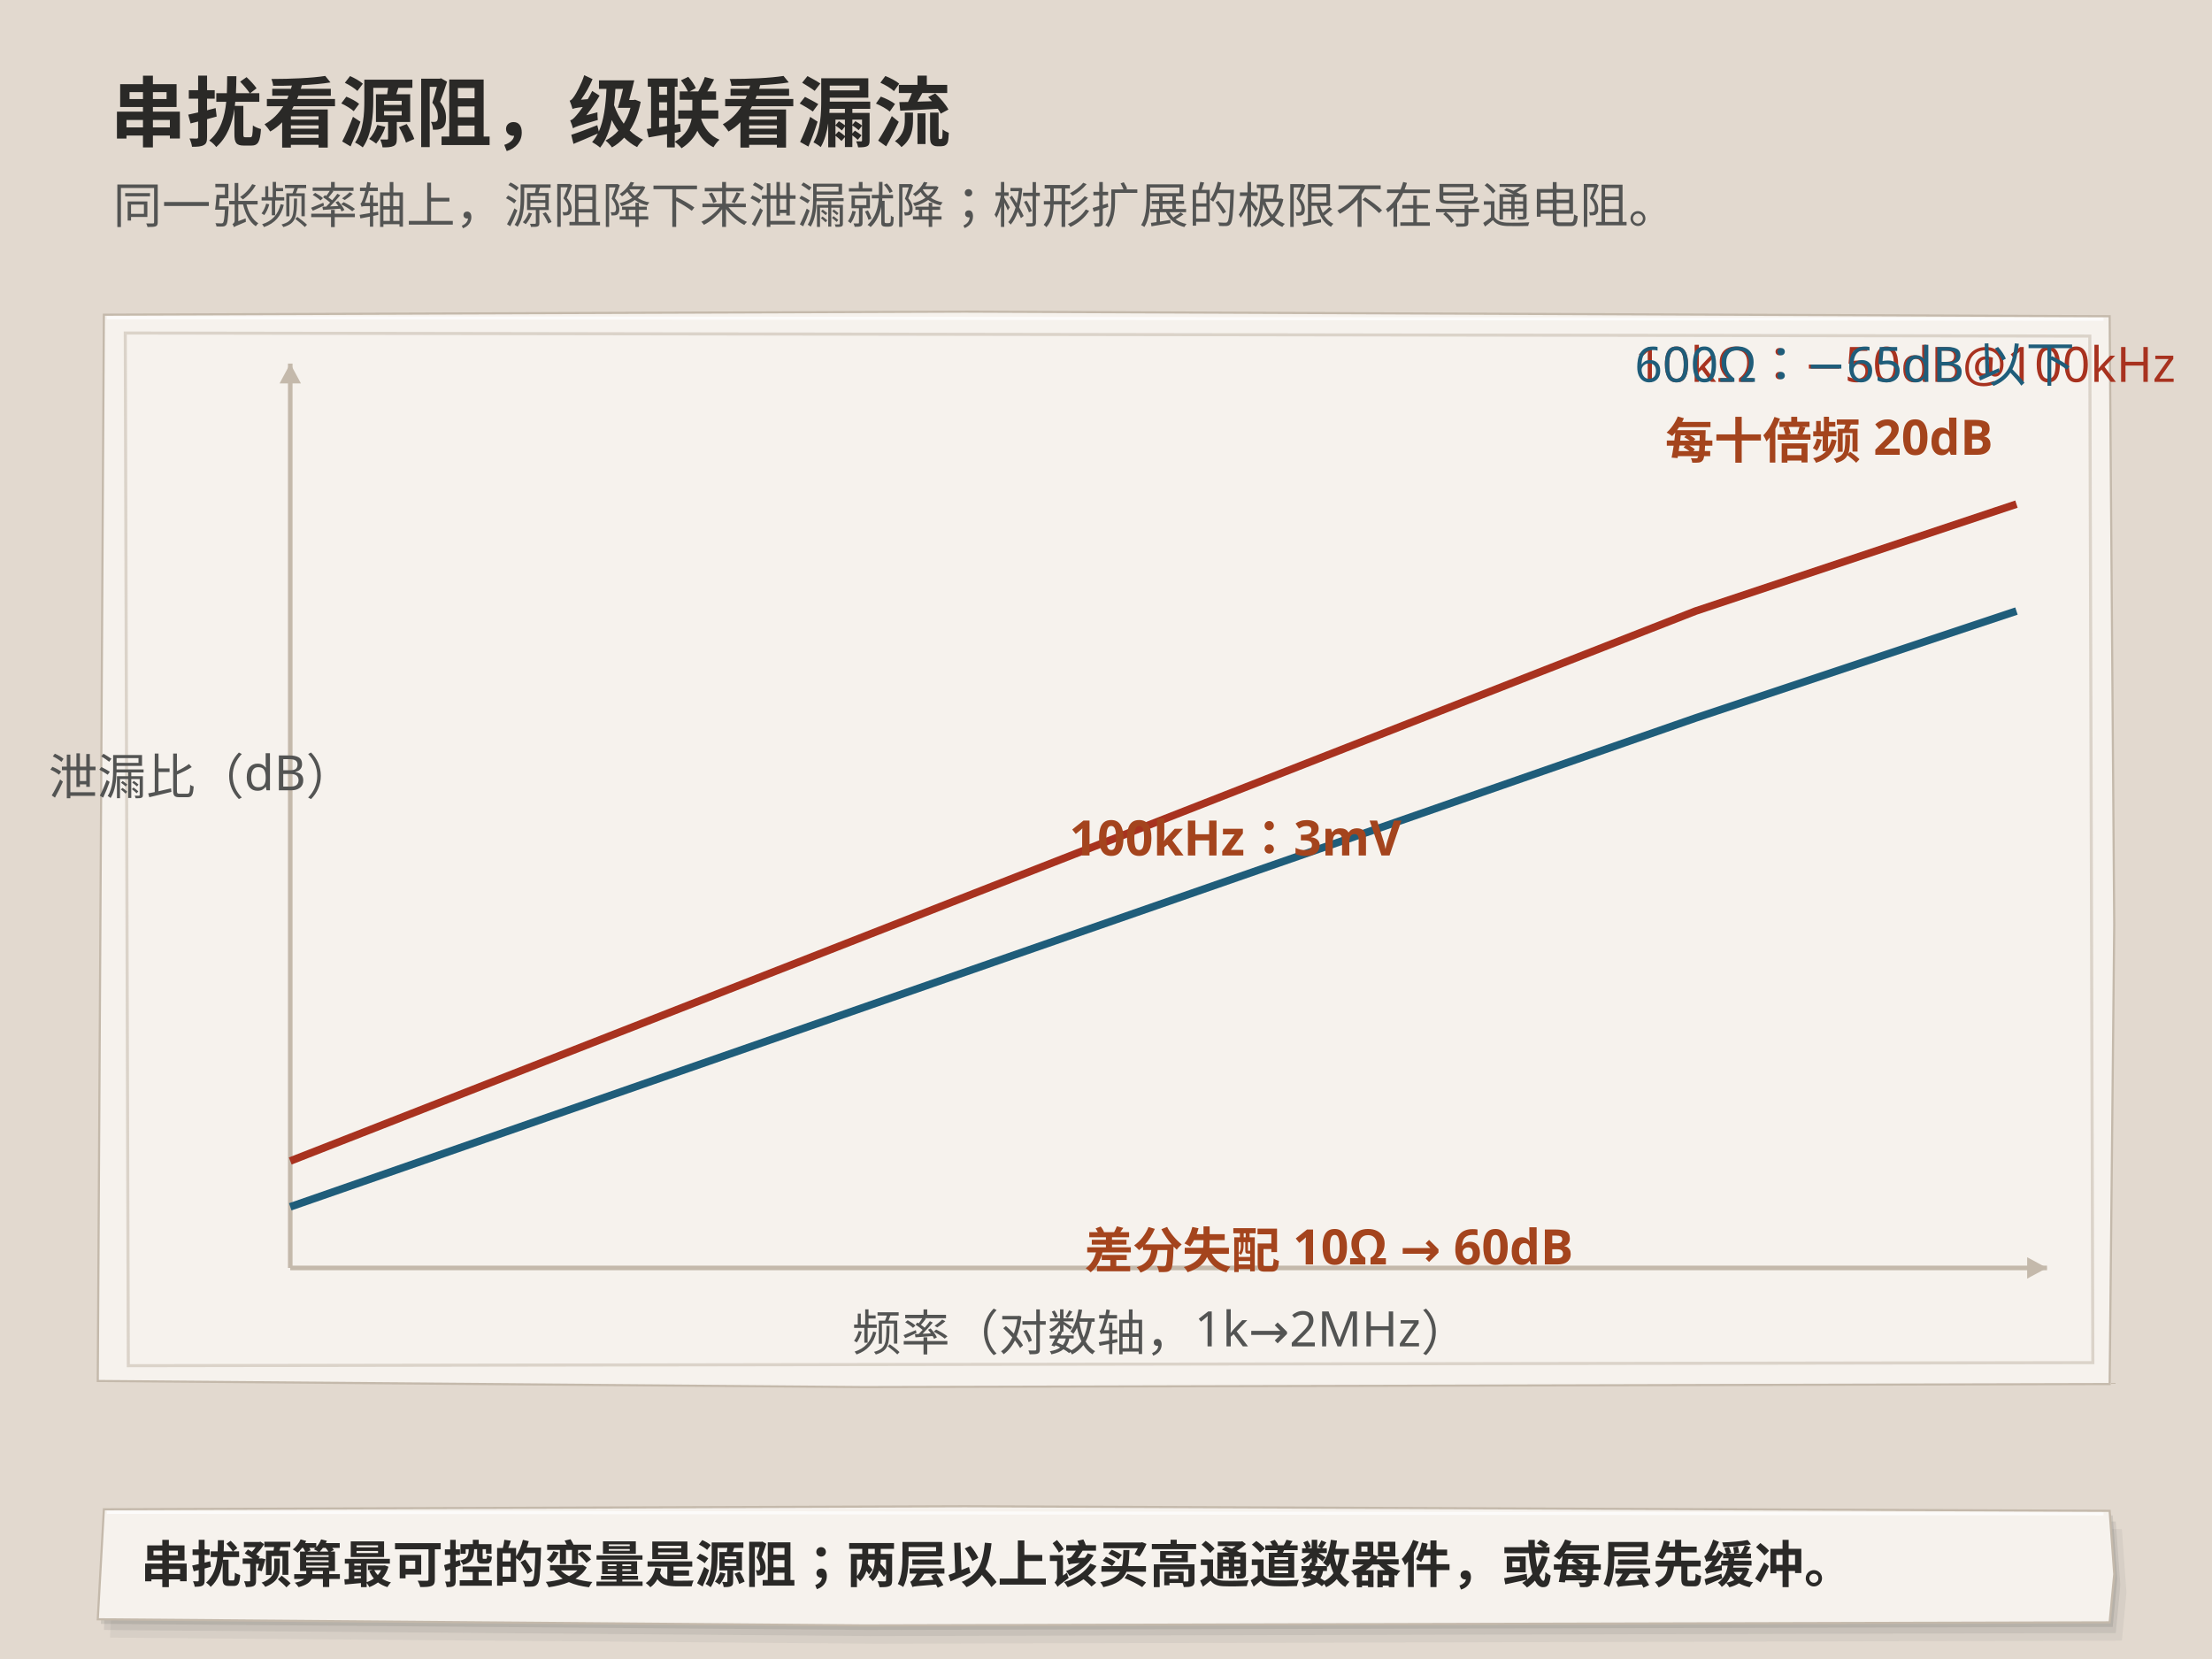
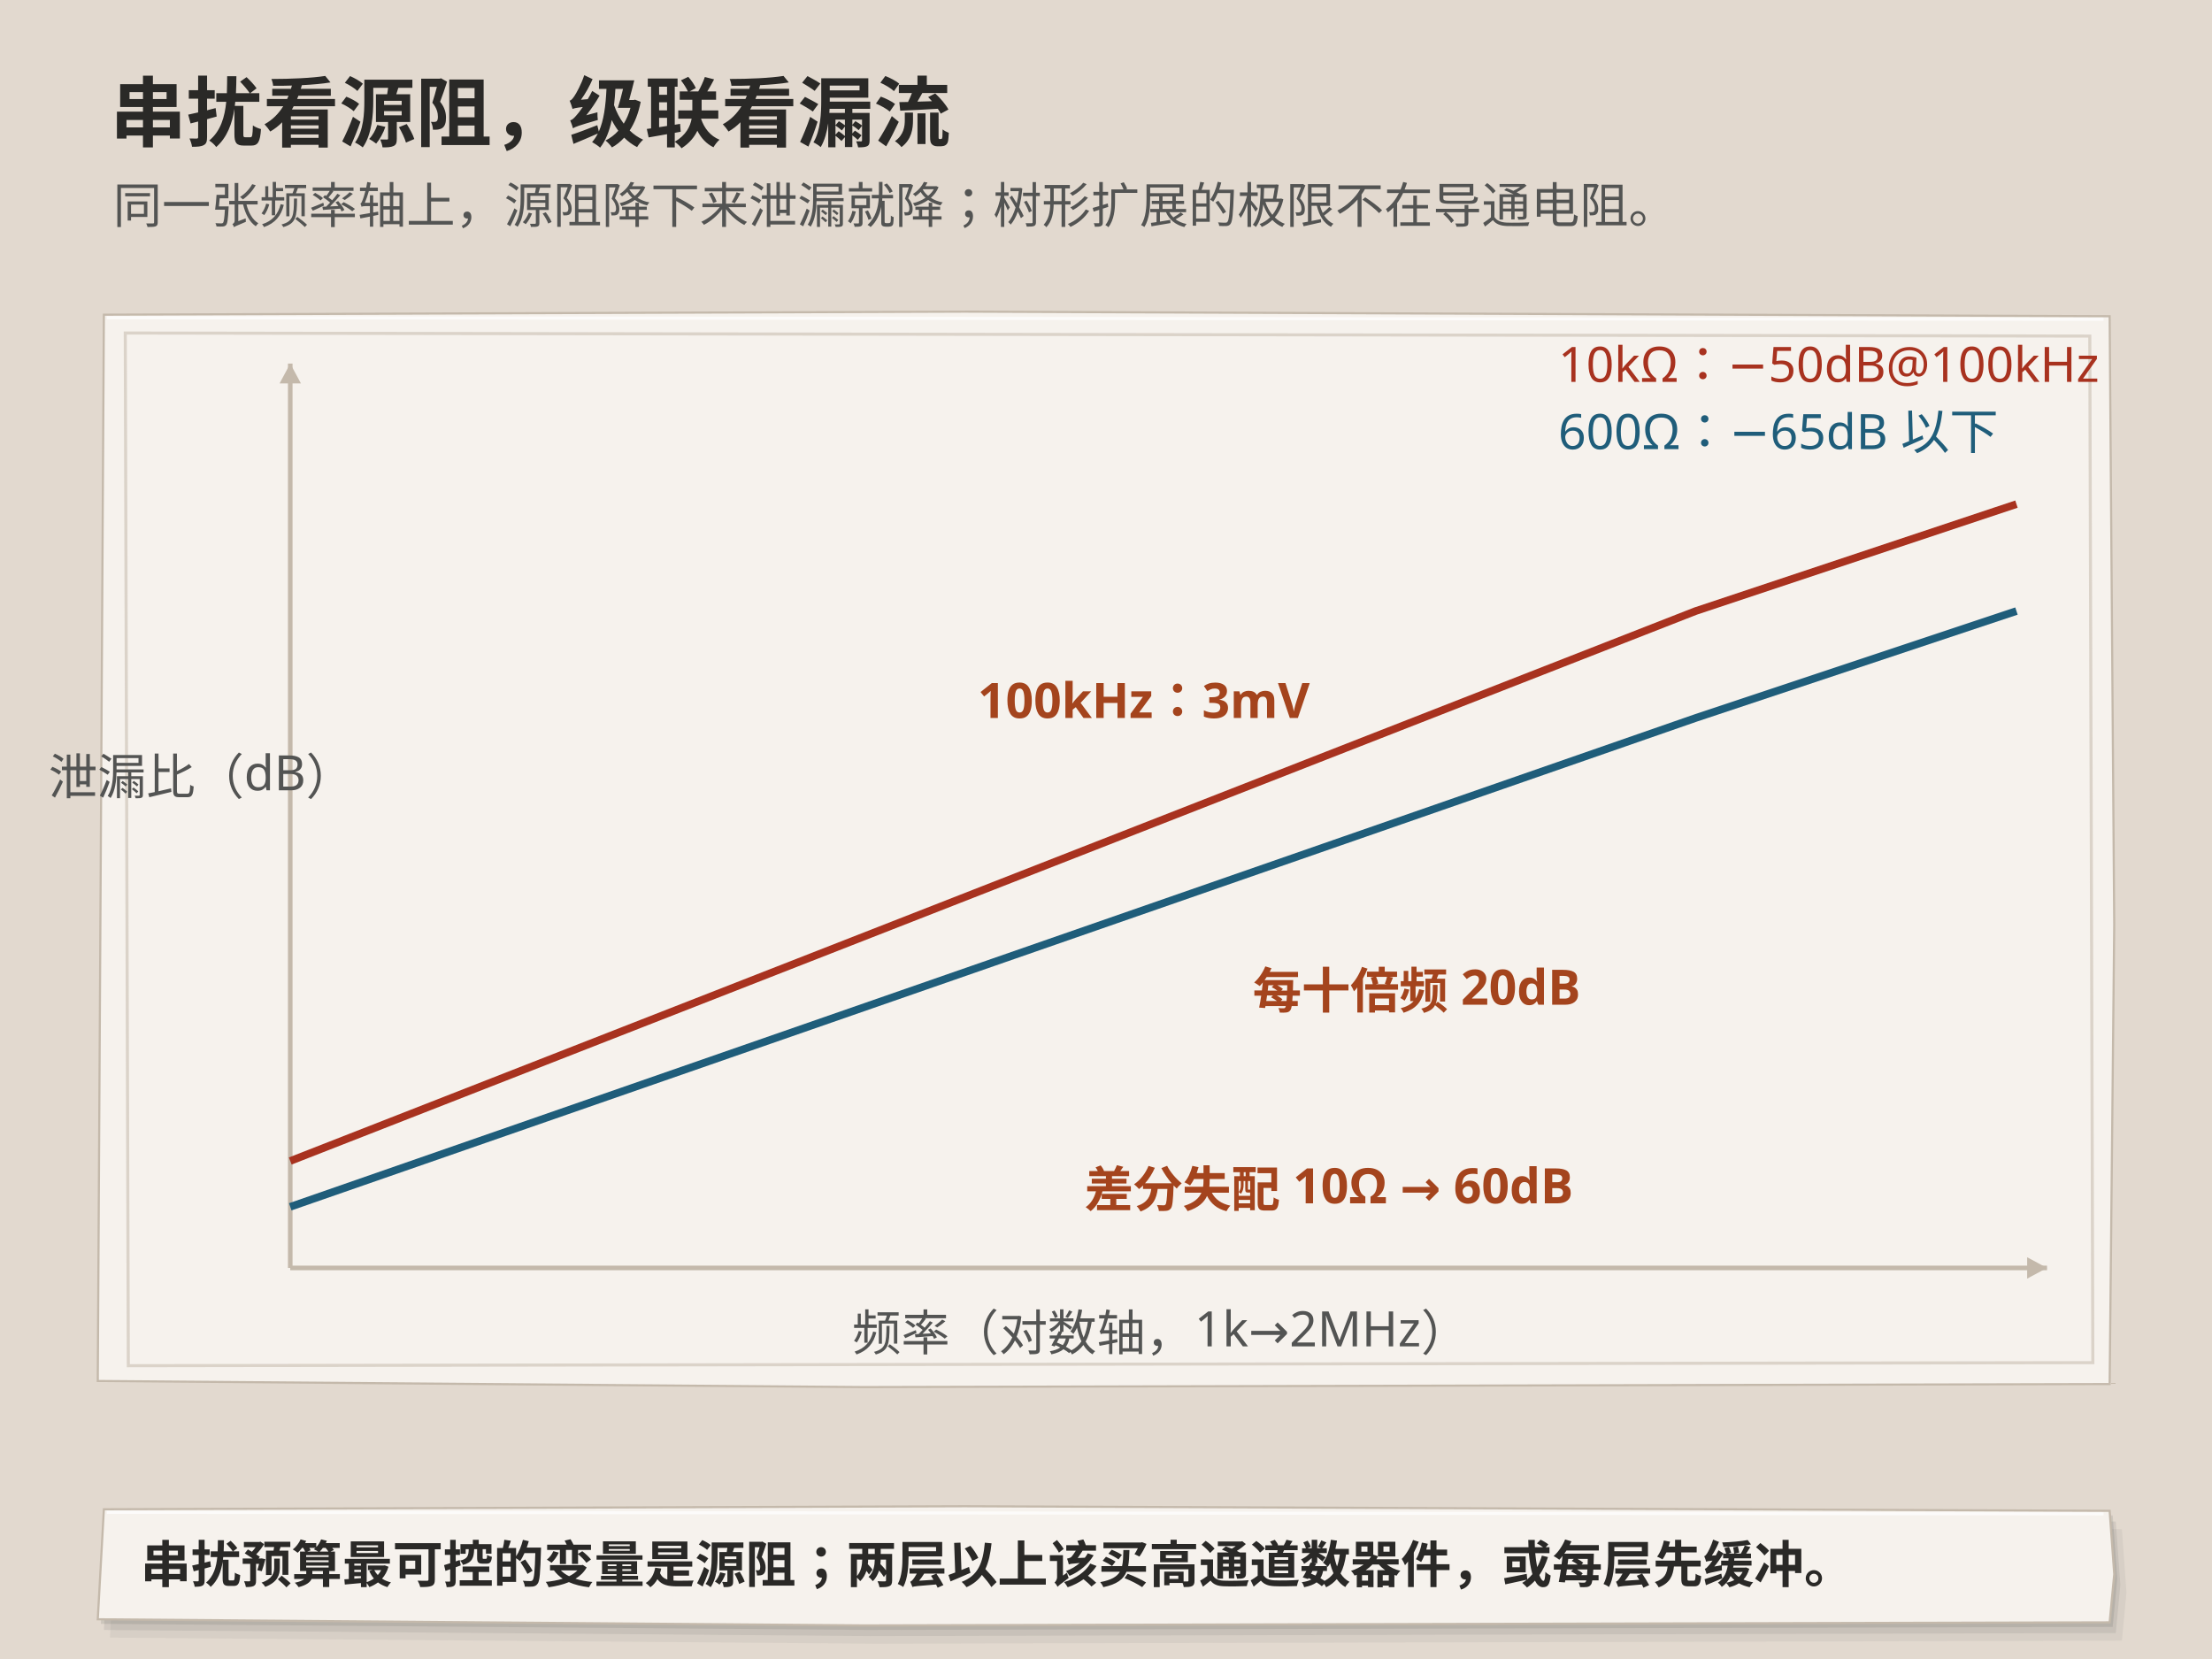
<svg xmlns="http://www.w3.org/2000/svg" viewBox="0 0 1448 1086" role="img" aria-labelledby="title desc" data-print-width-mm="138" data-composition="technical-overlay-v1" data-base-medium="python-svg">
  <rect width="1448" height="1086" fill="#e2d9cf" />
  <g id="paper-illustration">
    <path d="M68,206 L631.6,204 L1381,207 L1384,605.28 L1381,906 L565.6,908 L64,904 Z" fill="#f6f2ed" stroke="#c4b9ab" stroke-width="1.4" />
    <path d="M70,208L1377,209" fill="none" stroke="#ffffff" stroke-width="2" opacity=".7" />
    <path d="M82,218 L1368,220 L1370,892 L84,894 Z" fill="none" stroke="#c4b9ab" stroke-width="2" opacity=".55" />
    <line x1="190" y1="830" x2="1340" y2="830" stroke="#c4b9ab" stroke-width="3" stroke-dasharray="" />
    <polygon points="1340,830 1327.0,823.0 1327.0,837.0" fill="#c4b9ab" />
    <line x1="190" y1="830" x2="190" y2="238" stroke="#c4b9ab" stroke-width="3" stroke-dasharray="" />
    <polygon points="190,238 183.0,251.0 197.0,251.0" fill="#c4b9ab" />
    <polyline points="190,760 420,670 650,580 880,490 1110,400 1320,330" fill="none" stroke="#a8321f" stroke-width="5" stroke-dasharray="" />
    <polyline points="190,790 420,710 650,630 880,550 1110,470 1320,400" fill="none" stroke="#1f5d7a" stroke-width="5" stroke-dasharray="" />
  </g>
  <g id="technical-overlay">
    <text x="72" y="92" fill="#2a2927" font-size="50" font-weight="700" font-family="Microsoft YaHei,Noto Sans SC,sans-serif" text-anchor="start" data-background="#e2d9cf">串扰看源阻，级联看漏流</text>
    <text x="74" y="146" fill="#535453" font-size="32" font-weight="400" font-family="Microsoft YaHei,Noto Sans SC,sans-serif" text-anchor="start" data-background="#e2d9cf">同一张频率轴上，源阻降下来泄漏就降；树形扩展的极限不在导通电阻。</text>
    <text x="760" y="884" fill="#535453" font-size="32" font-weight="400" font-family="Microsoft YaHei,Noto Sans SC,sans-serif" text-anchor="middle" data-background="#f6f2ed">频率（对数轴，1k→2MHz）</text>
    <text x="132" y="520" fill="#535453" font-size="32" font-weight="400" font-family="Microsoft YaHei,Noto Sans SC,sans-serif" text-anchor="middle" data-background="#f6f2ed">泄漏比（dB）</text>
-     <text x="1070" y="250" fill="#a8321f" font-size="32" font-weight="400" font-family="Microsoft YaHei,Noto Sans SC,sans-serif" text-anchor="start" data-background="#f6f2ed">10kΩ：−50dB@100kHz</text>
-     <text x="1070" y="250" fill="#1f5d7a" font-size="32" font-weight="400" font-family="Microsoft YaHei,Noto Sans SC,sans-serif" text-anchor="start" data-background="#f6f2ed">600Ω：−65dB 以下</text>
-     <text x="700" y="560" fill="#a4441d" font-size="32" font-weight="700" font-family="Microsoft YaHei,Noto Sans SC,sans-serif" text-anchor="start" data-background="#f6f2ed">100kHz：3mV</text>
-     <text x="1090" y="300" fill="#a4441d" font-size="32" font-weight="700" font-family="Microsoft YaHei,Noto Sans SC,sans-serif" text-anchor="start" data-background="#f6f2ed">每十倍频 20dB</text>
-     <text x="710" y="830" fill="#a4441d" font-size="32" font-weight="700" font-family="Microsoft YaHei,Noto Sans SC,sans-serif" text-anchor="start" data-background="#f6f2ed">差分失配 10Ω → 60dB</text>
+     <text x="1020" y="250" fill="#a8321f" font-size="32" font-weight="400" font-family="Microsoft YaHei,Noto Sans SC,sans-serif" text-anchor="start" data-background="#f6f2ed">10kΩ：−50dB@100kHz</text>
+     <text x="1020" y="294" fill="#1f5d7a" font-size="32" font-weight="400" font-family="Microsoft YaHei,Noto Sans SC,sans-serif" text-anchor="start" data-background="#f6f2ed">600Ω：−65dB 以下</text>
+     <text x="640" y="470" fill="#a4441d" font-size="32" font-weight="700" font-family="Microsoft YaHei,Noto Sans SC,sans-serif" text-anchor="start" data-background="#f6f2ed">100kHz：3mV</text>
+     <text x="820" y="660" fill="#a4441d" font-size="32" font-weight="700" font-family="Microsoft YaHei,Noto Sans SC,sans-serif" text-anchor="start" data-background="#f6f2ed">每十倍频 20dB</text>
+     <text x="710" y="790" fill="#a4441d" font-size="32" font-weight="700" font-family="Microsoft YaHei,Noto Sans SC,sans-serif" text-anchor="start" data-background="#f6f2ed">差分失配 10Ω → 60dB</text>
    <path data-paper-shadow="true" transform="translate(8 12)" d="M68,988 L631.6,986 L1381,989 L1384,1030.46 L1381,1062 L565.6,1064 L64,1060 Z" fill="#535453" opacity="0.08" />
    <path data-paper-shadow="true" transform="translate(4 7)" d="M68,988 L631.6,986 L1381,989 L1384,1030.46 L1381,1062 L565.6,1064 L64,1060 Z" fill="#535453" opacity="0.12" />
    <path data-paper-shadow="true" transform="translate(2 3)" d="M68,988 L631.6,986 L1381,989 L1384,1030.46 L1381,1062 L565.6,1064 L64,1060 Z" fill="#535453" opacity="0.15" />
    <path d="M68,988 L631.6,986 L1381,989 L1384,1030.46 L1381,1062 L565.6,1064 L64,1060 Z" fill="#f6f2ed" stroke="#c4b9ab" stroke-width="1.4" />
    <path d="M70,990L1377,991" fill="none" stroke="#ffffff" stroke-width="2" opacity=".7" />
    <text x="92" y="1036" fill="#2a2927" font-size="33" font-weight="700" font-family="Microsoft YaHei,Noto Sans SC,sans-serif" text-anchor="start" data-background="#f6f2ed">串扰预算最可控的变量是源阻；两层以上该买高通道数器件，或每层先缓冲。</text>
  </g>
</svg>
